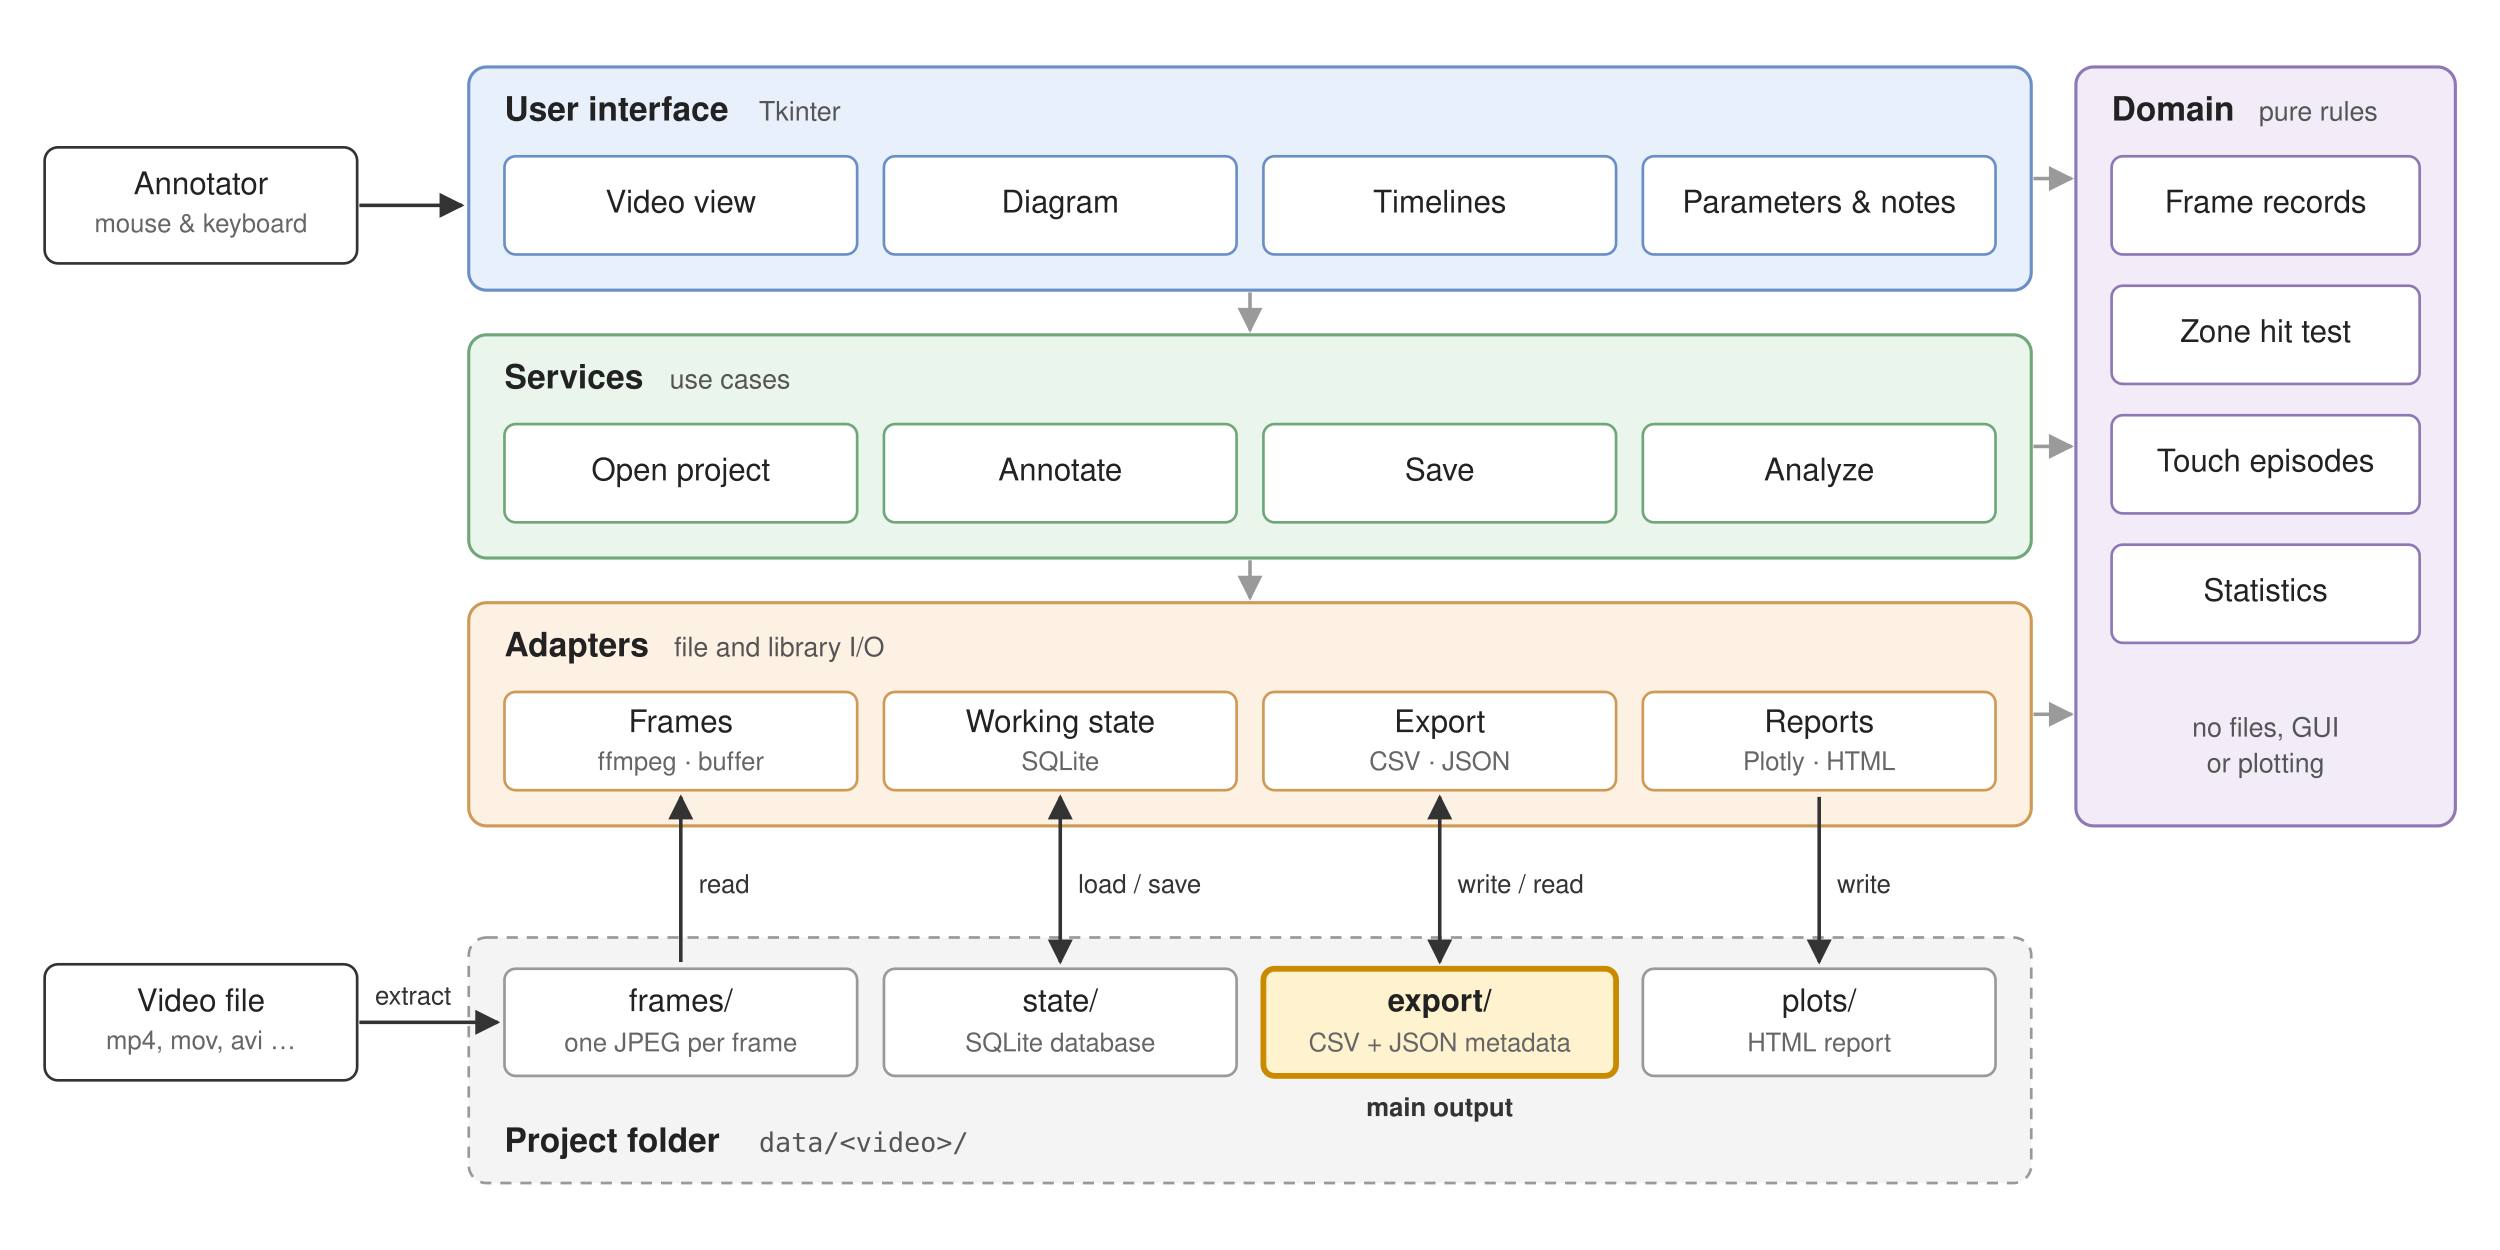
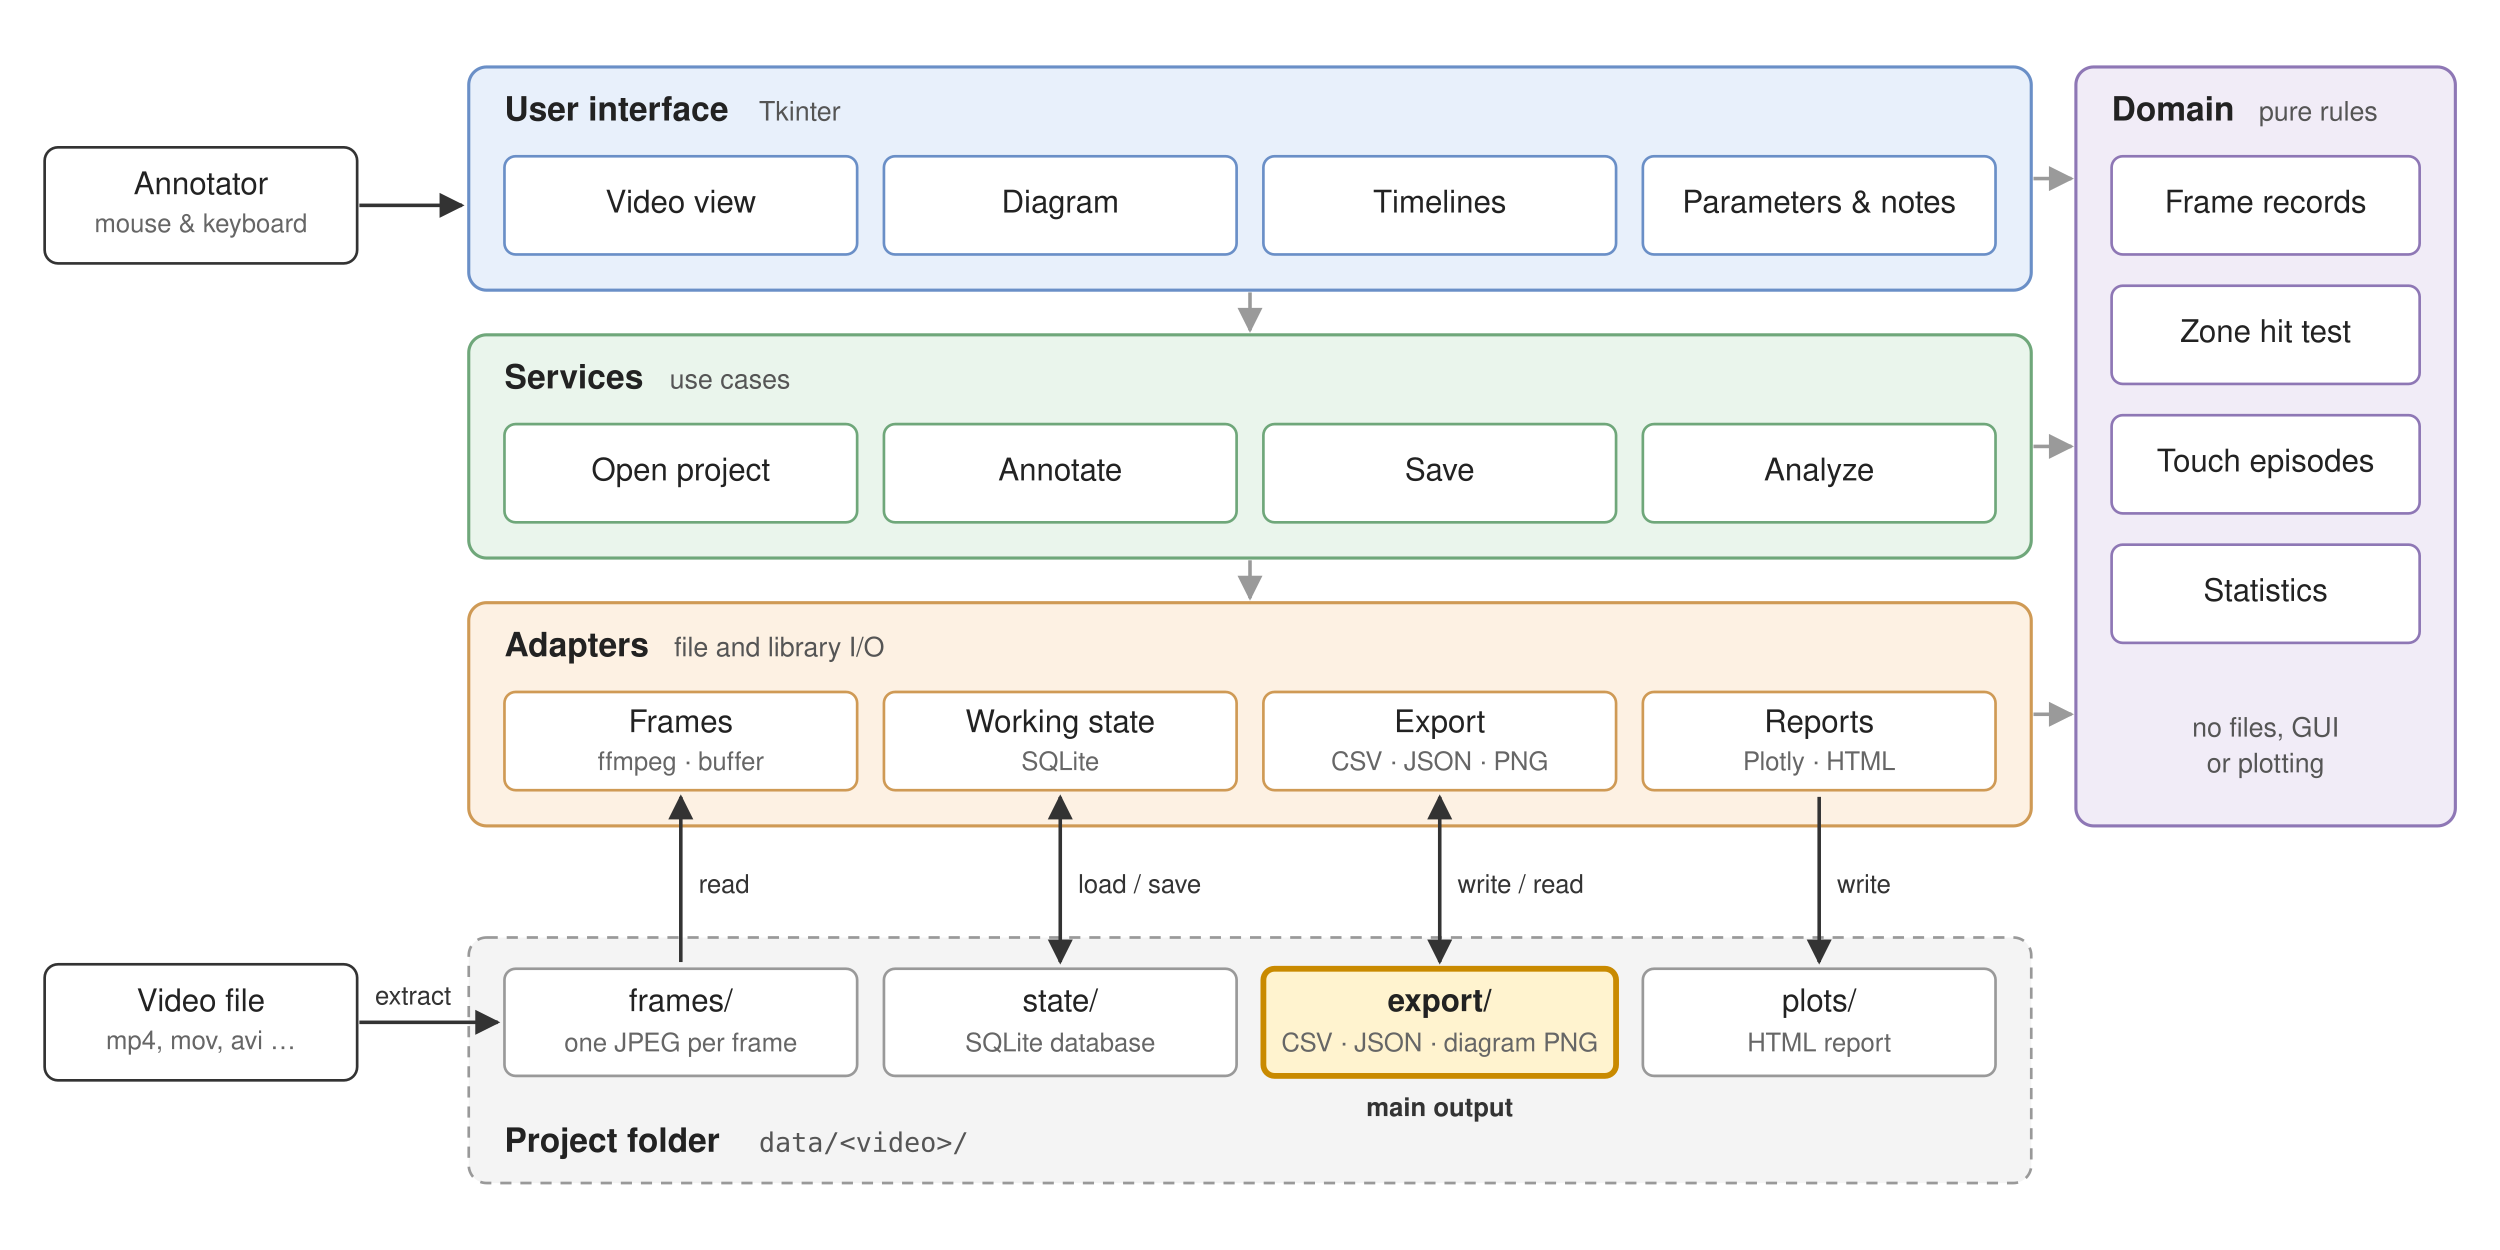
<svg xmlns="http://www.w3.org/2000/svg" viewBox="0 0 1120 560" width="1120" height="560" font-family="Helvetica, Arial, sans-serif">
  <defs>
    <marker id="dep" viewBox="0 0 10 10" refX="9" refY="5" markerWidth="7" markerHeight="7" orient="auto-start-reverse">
      <path d="M0,0 L10,5 L0,10 z" fill="#9a9a9a" />
    </marker>
    <marker id="flow" viewBox="0 0 10 10" refX="9" refY="5" markerWidth="7" markerHeight="7" orient="auto-start-reverse">
      <path d="M0,0 L10,5 L0,10 z" fill="#333" />
    </marker>
    <style>
      .band-title { font-size: 15px; font-weight: bold; fill: #222; }
      .band-sub { font-size: 12px; fill: #555; }
      .chip { fill: #fff; stroke-width: 1.2; }
      .chip-text { font-size: 14px; fill: #222; text-anchor: middle; dominant-baseline: central; }
      .chip-main { font-size: 14px; fill: #222; text-anchor: middle; }
      .chip-sub { font-size: 11.5px; fill: #666; text-anchor: middle; }
      .dep { stroke: #9a9a9a; stroke-width: 1.6; fill: none; marker-end: url(#dep); }
      .flow { stroke: #333; stroke-width: 1.6; fill: none; marker-end: url(#flow); }
      .flow2 { stroke: #333; stroke-width: 1.6; fill: none; marker-start: url(#flow); marker-end: url(#flow); }
      .flow-label { font-size: 11.5px; fill: #333; }
    </style>
  </defs>
  <rect width="1120" height="560" fill="#fff" />
  <rect x="210" y="30" width="700" height="100" rx="8" fill="#e8f0fb" stroke="#6a8fc7" stroke-width="1.4" />
  <text x="226" y="54" class="band-title">User interface</text>
  <text x="340" y="54" class="band-sub">Tkinter</text>
  <rect x="226" y="70" width="158" height="44" rx="5" class="chip" stroke="#6a8fc7" />
  <text x="305" y="92" class="chip-text">Video view</text>
  <rect x="396" y="70" width="158" height="44" rx="5" class="chip" stroke="#6a8fc7" />
  <text x="475" y="92" class="chip-text">Diagram</text>
  <rect x="566" y="70" width="158" height="44" rx="5" class="chip" stroke="#6a8fc7" />
  <text x="645" y="92" class="chip-text">Timelines</text>
  <rect x="736" y="70" width="158" height="44" rx="5" class="chip" stroke="#6a8fc7" />
  <text x="815" y="92" class="chip-text">Parameters &amp; notes</text>
  <rect x="210" y="150" width="700" height="100" rx="8" fill="#eaf5ec" stroke="#6fa77a" stroke-width="1.4" />
  <text x="226" y="174" class="band-title">Services</text>
  <text x="300" y="174" class="band-sub">use cases</text>
  <rect x="226" y="190" width="158" height="44" rx="5" class="chip" stroke="#6fa77a" />
  <text x="305" y="212" class="chip-text">Open project</text>
  <rect x="396" y="190" width="158" height="44" rx="5" class="chip" stroke="#6fa77a" />
  <text x="475" y="212" class="chip-text">Annotate</text>
  <rect x="566" y="190" width="158" height="44" rx="5" class="chip" stroke="#6fa77a" />
  <text x="645" y="212" class="chip-text">Save</text>
  <rect x="736" y="190" width="158" height="44" rx="5" class="chip" stroke="#6fa77a" />
  <text x="815" y="212" class="chip-text">Analyze</text>
  <rect x="210" y="270" width="700" height="100" rx="8" fill="#fdf1e3" stroke="#cf9a55" stroke-width="1.4" />
  <text x="226" y="294" class="band-title">Adapters</text>
  <text x="302" y="294" class="band-sub">file and library I/O</text>
  <rect x="226" y="310" width="158" height="44" rx="5" class="chip" stroke="#cf9a55" />
  <text x="305" y="328" class="chip-main">Frames</text>
  <text x="305" y="345" class="chip-sub">ffmpeg · buffer</text>
  <rect x="396" y="310" width="158" height="44" rx="5" class="chip" stroke="#cf9a55" />
  <text x="475" y="328" class="chip-main">Working state</text>
  <text x="475" y="345" class="chip-sub">SQLite</text>
  <rect x="566" y="310" width="158" height="44" rx="5" class="chip" stroke="#cf9a55" />
  <text x="645" y="328" class="chip-main">Export</text>
-   <text x="645" y="345" class="chip-sub">CSV · JSON</text>
+   <text x="645" y="345" class="chip-sub">CSV · JSON · PNG</text>
  <rect x="736" y="310" width="158" height="44" rx="5" class="chip" stroke="#cf9a55" />
  <text x="815" y="328" class="chip-main">Reports</text>
  <text x="815" y="345" class="chip-sub">Plotly · HTML</text>
  <rect x="930" y="30" width="170" height="340" rx="8" fill="#f1ecf7" stroke="#8e77b5" stroke-width="1.4" />
  <text x="946" y="54" class="band-title">Domain</text>
  <text x="1012" y="54" class="band-sub">pure rules</text>
  <rect x="946" y="70" width="138" height="44" rx="5" class="chip" stroke="#8e77b5" />
  <text x="1015" y="92" class="chip-text">Frame records</text>
  <rect x="946" y="128" width="138" height="44" rx="5" class="chip" stroke="#8e77b5" />
  <text x="1015" y="150" class="chip-text">Zone hit test</text>
  <rect x="946" y="186" width="138" height="44" rx="5" class="chip" stroke="#8e77b5" />
  <text x="1015" y="208" class="chip-text">Touch episodes</text>
  <rect x="946" y="244" width="138" height="44" rx="5" class="chip" stroke="#8e77b5" />
  <text x="1015" y="266" class="chip-text">Statistics</text>
  <text x="1015" y="330" class="band-sub" text-anchor="middle">no files, GUI</text>
  <text x="1015" y="346" class="band-sub" text-anchor="middle">or plotting</text>
  <line x1="560" y1="131" x2="560" y2="148" class="dep" />
  <line x1="560" y1="251" x2="560" y2="268" class="dep" />
  <line x1="911" y1="80" x2="928" y2="80" class="dep" />
  <line x1="911" y1="200" x2="928" y2="200" class="dep" />
  <line x1="911" y1="320" x2="928" y2="320" class="dep" />
  <rect x="210" y="420" width="700" height="110" rx="8" fill="#f4f4f4" stroke="#999" stroke-width="1.2" stroke-dasharray="5 4" />
  <text x="226" y="516" class="band-title">Project folder</text>
  <text x="340" y="516" class="band-sub" font-family="Consolas, Menlo, monospace">data/&lt;video&gt;/</text>
  <rect x="226" y="434" width="158" height="48" rx="5" class="chip" stroke="#999" />
  <text x="305" y="453" class="chip-main">frames/</text>
  <text x="305" y="471" class="chip-sub">one JPEG per frame</text>
  <rect x="396" y="434" width="158" height="48" rx="5" class="chip" stroke="#999" />
  <text x="475" y="453" class="chip-main">state/</text>
  <text x="475" y="471" class="chip-sub">SQLite database</text>
  <rect x="566" y="434" width="158" height="48" rx="5" fill="#fff3cf" stroke="#c98a00" stroke-width="2.6" />
  <text x="645" y="453" class="chip-main" font-weight="bold">export/</text>
-   <text x="645" y="471" class="chip-sub" fill="#6b4a00">CSV + JSON metadata</text>
+   <text x="645" y="471" class="chip-sub" fill="#6b4a00">CSV · JSON · diagram PNG</text>
  <text x="645" y="500" class="flow-label" text-anchor="middle" font-weight="bold" fill="#9a6a00">main output</text>
  <rect x="736" y="434" width="158" height="48" rx="5" class="chip" stroke="#999" />
  <text x="815" y="453" class="chip-main">plots/</text>
  <text x="815" y="471" class="chip-sub">HTML report</text>
  <line x1="305" y1="431" x2="305" y2="357" class="flow" />
  <text x="313" y="400" class="flow-label">read</text>
  <line x1="475" y1="357" x2="475" y2="431" class="flow2" />
  <text x="483" y="400" class="flow-label">load / save</text>
  <line x1="645" y1="357" x2="645" y2="431" class="flow2" />
  <text x="653" y="400" class="flow-label">write / read</text>
  <line x1="815" y1="357" x2="815" y2="431" class="flow" />
  <text x="823" y="400" class="flow-label">write</text>
  <rect x="20" y="66" width="140" height="52" rx="6" fill="#fff" stroke="#333" stroke-width="1.2" />
  <text x="90" y="87" class="chip-main">Annotator</text>
  <text x="90" y="104" class="chip-sub">mouse &amp; keyboard</text>
  <line x1="161" y1="92" x2="207" y2="92" class="flow" />
  <rect x="20" y="432" width="140" height="52" rx="6" fill="#fff" stroke="#333" stroke-width="1.2" />
  <text x="90" y="453" class="chip-main">Video file</text>
  <text x="90" y="470" class="chip-sub">mp4, mov, avi …</text>
  <line x1="161" y1="458" x2="223" y2="458" class="flow" />
  <text x="168" y="450" class="flow-label">extract</text>
</svg>
